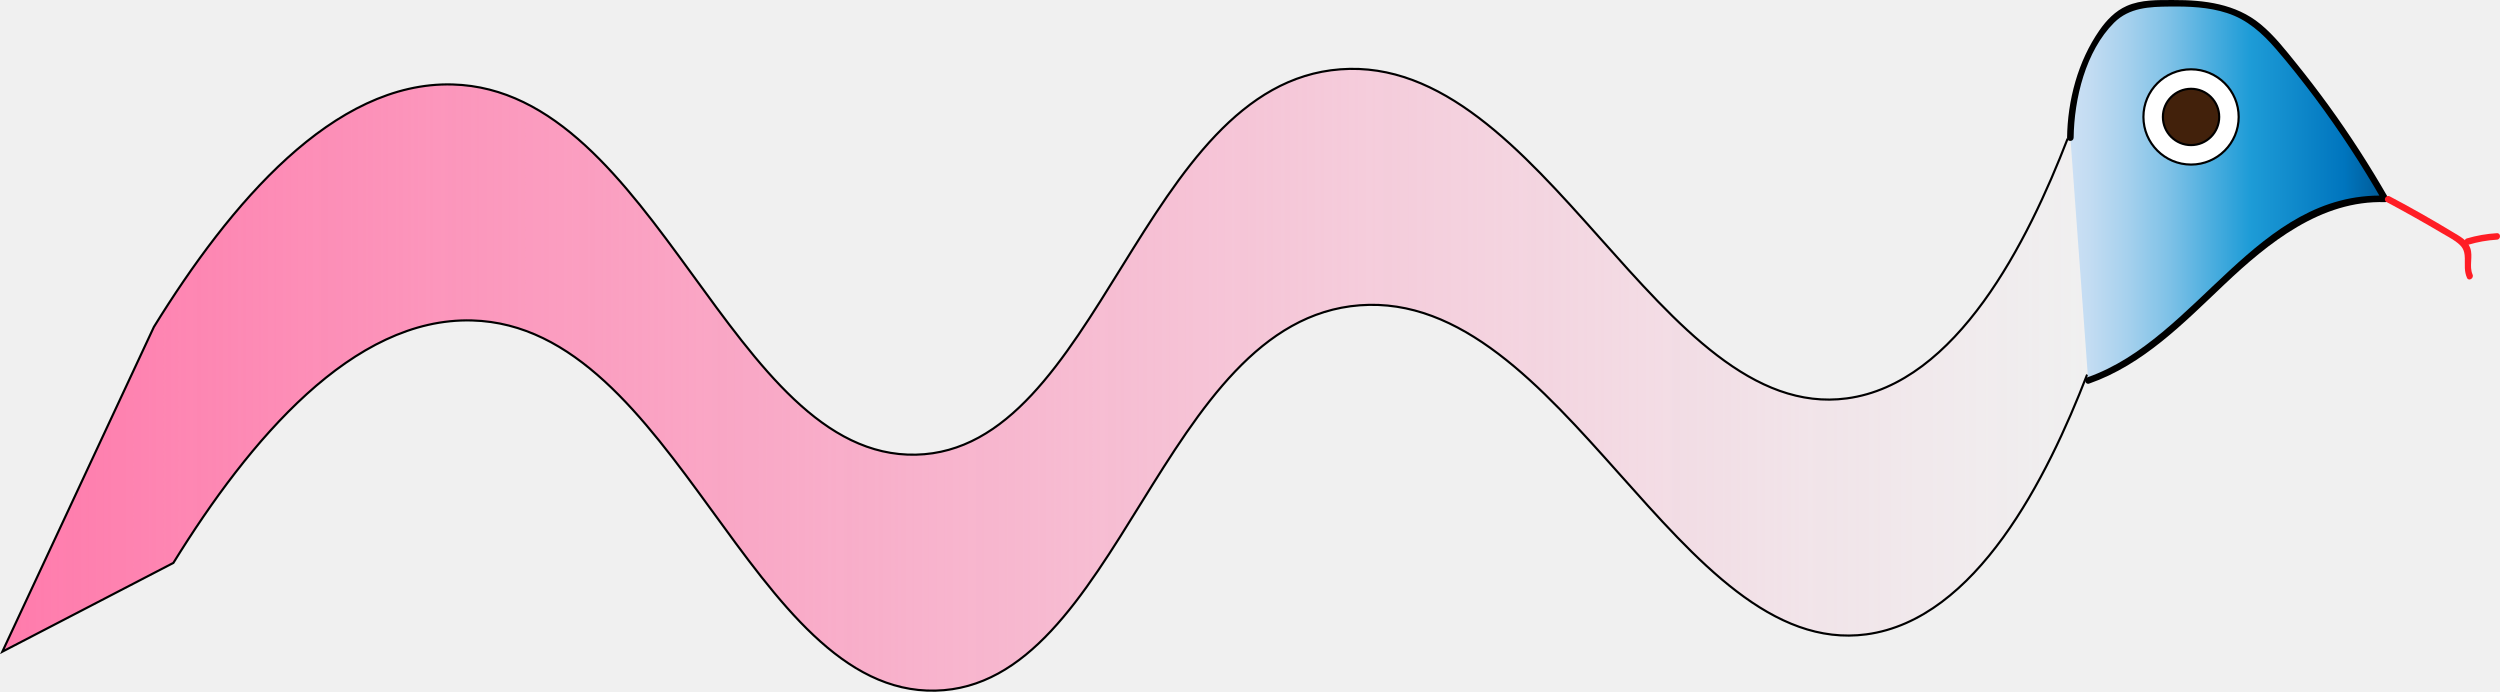
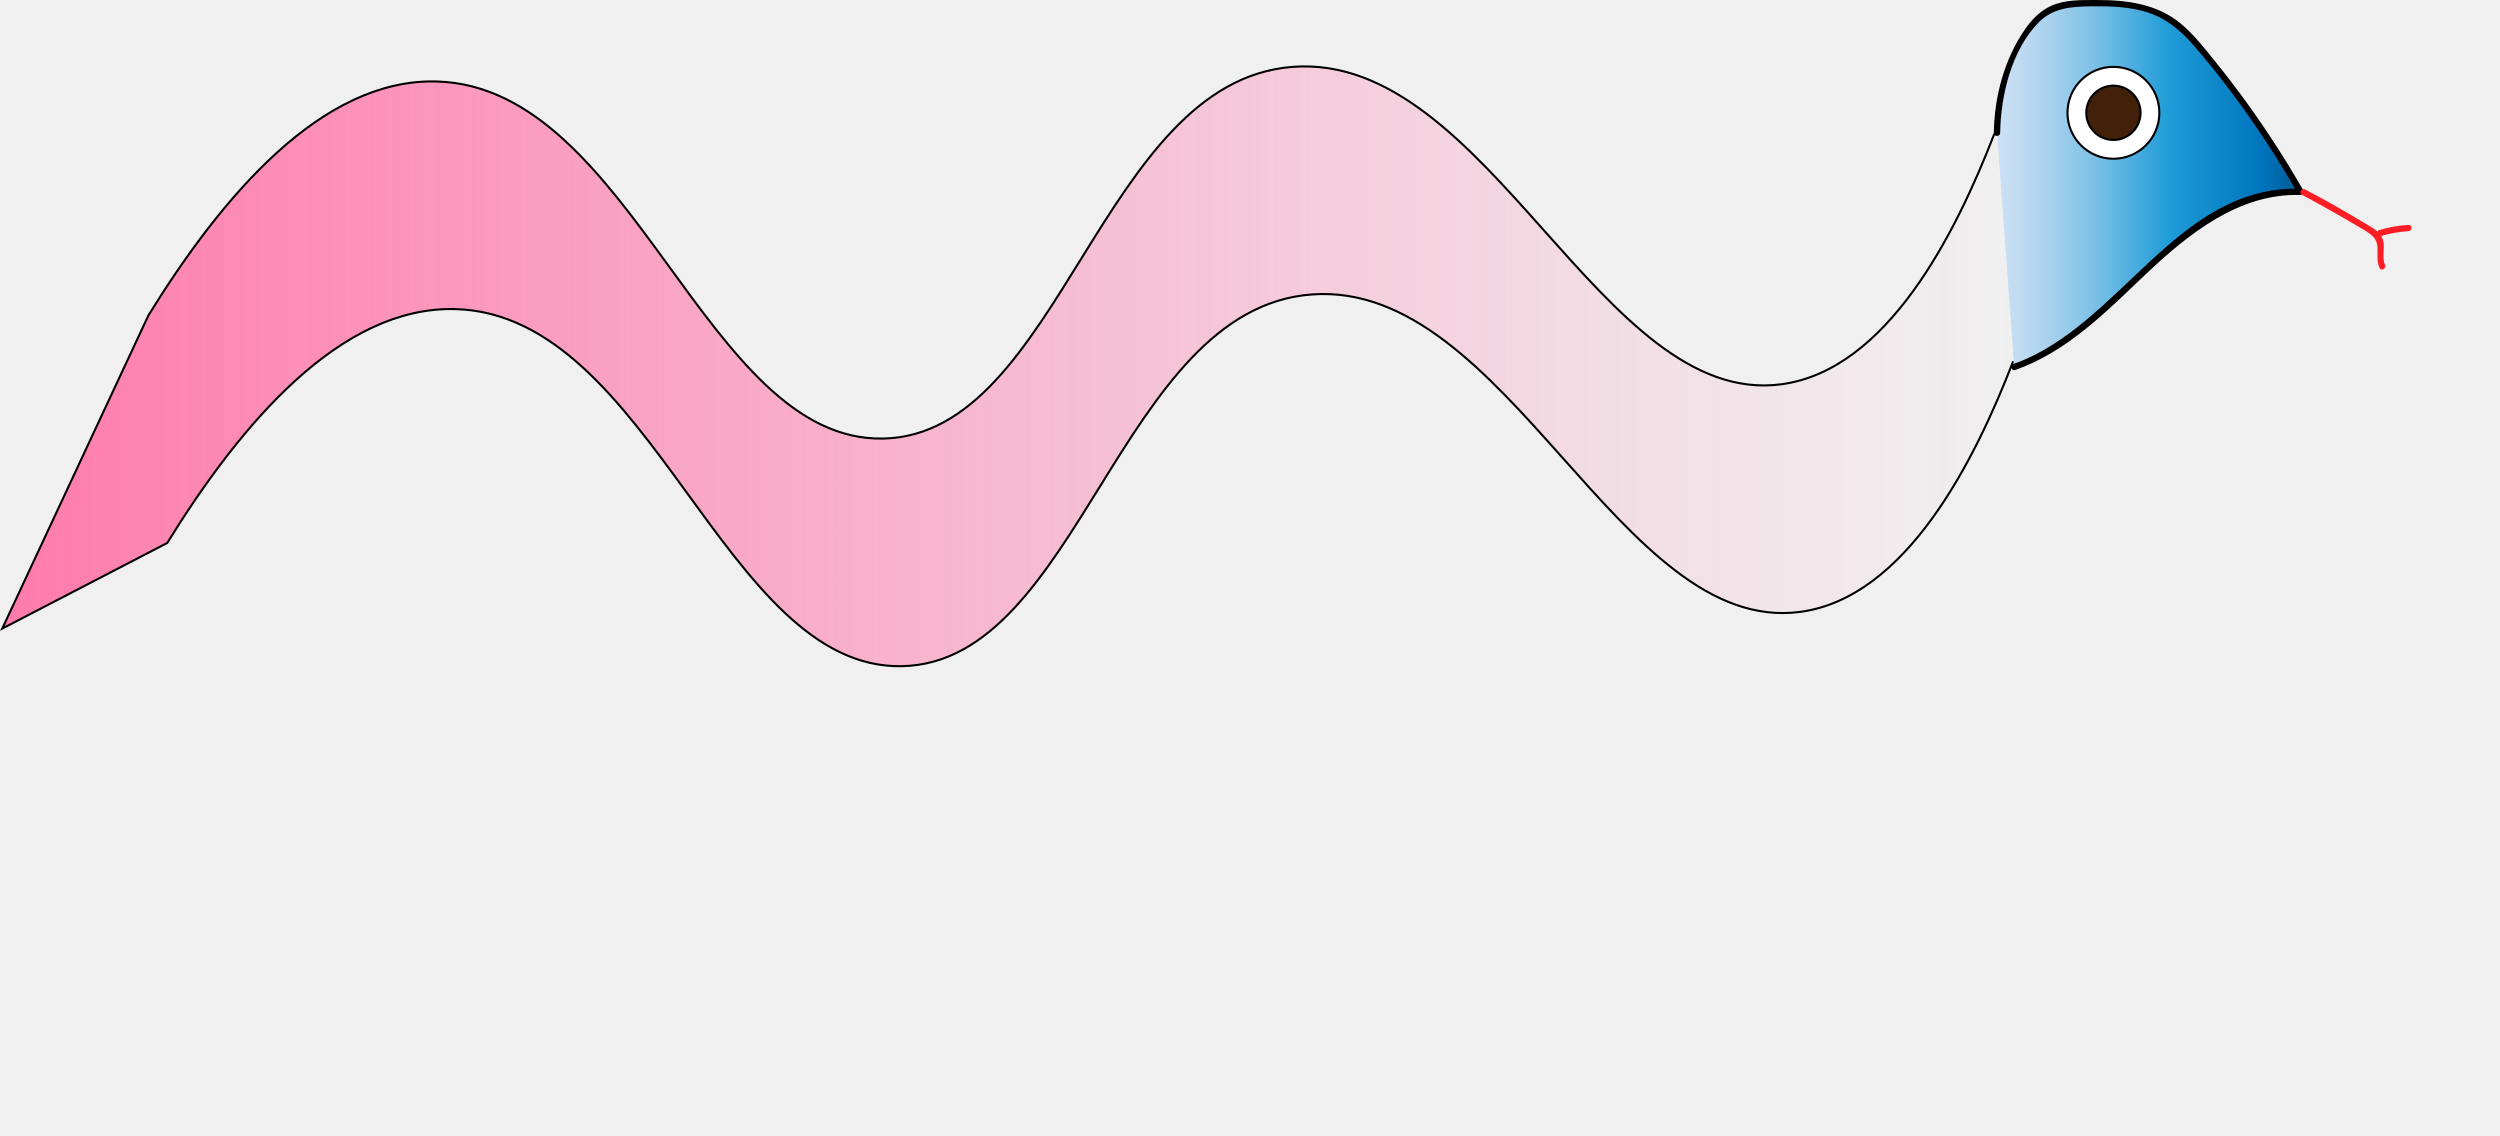
- <svg xmlns="http://www.w3.org/2000/svg" id="Layer_1" data-name="Layer 1" viewBox="0 0 1154.79 319.53">
+ <svg xmlns="http://www.w3.org/2000/svg" id="Layer_1" data-name="Layer 1" viewBox="0 0 2*1154.79 2*319.53">
  <defs>
    <linearGradient id="Orchid" x1="43.5" y1="399.9" x2="1006.5" y2="399.9" gradientUnits="userSpaceOnUse">
      <stop offset="0" stop-color="#ff7bac" />
      <stop offset="0.22" stop-color="#ff7bac" stop-opacity="0.76" />
      <stop offset="0.6" stop-color="#ff7bac" stop-opacity="0.36" />
      <stop offset="0.87" stop-color="#ff7bac" stop-opacity="0.1" />
      <stop offset="1" stop-color="#ff7bac" stop-opacity="0" />
    </linearGradient>
    <linearGradient id="Sky" x1="998.77" y1="313.09" x2="1144.08" y2="313.09" gradientUnits="userSpaceOnUse">
      <stop offset="0" stop-color="#cce0f4" />
      <stop offset="0.06" stop-color="#c3dcf2" />
      <stop offset="0.17" stop-color="#a9d2ee" />
      <stop offset="0.31" stop-color="#80c2e7" />
      <stop offset="0.46" stop-color="#47acde" />
      <stop offset="0.57" stop-color="#1e9cd7" />
      <stop offset="0.87" stop-color="#0075be" />
      <stop offset="0.99" stop-color="#005b97" />
    </linearGradient>
  </defs>
  <path d="M997.5,288.5c-18.37,47.53-51.16,113.2-102,120-86.59,11.58-140.14-159.1-234-152-92,6.95-111.17,176.09-196,178-85.44,1.92-119.82-168.42-214-171-54.95-1.51-102.71,54.85-138,112l-70,150,79-41c35.29-57.15,83.05-113.51,138-112,94.18,2.58,128.56,172.92,214,171,84.83-1.91,104-171,196-178,93.86-7.1,147.41,163.58,234,152,50.84-6.8,83.63-72.47,102-120" transform="translate(-42.42 -224.48)" style="stroke: #000;stroke-miterlimit: 10;fill: url(#Orchid)" />
  <path d="M781.5,607.5" transform="translate(-42.42 -224.48)" style="fill: #fff;stroke: #000;stroke-miterlimit: 10" />
  <g>
    <path d="M998.77,288.13a90.29,90.29,0,0,1,11.93-44.43c3.52-6.14,8.06-12.09,14.5-15,5-2.27,10.62-2.5,16.09-2.62,13.51-.31,27.8,0,39.33,7.09,6.43,3.93,11.52,9.69,16.36,15.47a461.19,461.19,0,0,1,47.1,67.71c-27.36-1.22-51.75,16.5-71.78,35.17s-39.38,39.89-65.31,48.69" transform="translate(-42.42 -224.48)" style="fill: url(#Sky)" />
    <path d="M1000.27,288.13c.24-18,5.51-40,18.69-53.18,7.06-7,16.29-7.35,25.72-7.45,8.87-.09,17.93.22,26.43,3,9.34,3,16.25,9.27,22.56,16.55s12.22,14.82,18,22.5a469.72,469.72,0,0,1,31.15,47.57l1.3-2.26c-59.32-1.83-86.41,66-137.49,83.91-1.81.64-1,3.54.8,2.9,25-8.76,43.64-27.95,62.44-45.76,20.32-19.24,44.68-39,74.25-38.05a1.51,1.51,0,0,0,1.29-2.26A469.3,469.3,0,0,0,1118,273.18q-7.12-9.81-14.74-19.25c-5.16-6.38-10.32-13.06-16.69-18.3-11.42-9.39-25.89-11.19-40.21-11.14-7.15,0-14.92-.21-21.59,2.74-5.26,2.33-9.3,6.54-12.54,11.19-10,14.35-14.75,32.36-15,49.71,0,1.93,3,1.93,3,0Z" transform="translate(-42.42 -224.48)" />
  </g>
  <circle cx="1012.08" cy="54.02" r="22" style="fill: #fff;stroke: #000;stroke-miterlimit: 10" />
  <circle cx="1012.08" cy="54.02" r="13" style="fill: #42210b;stroke: #000;stroke-miterlimit: 10" />
  <path d="M1144.77,317.78q13.11,7,25.88,14.55c1.9,1.13,3.92,2.19,5.73,3.46,3.28,2.31,4.49,3.86,4.58,7.94.08,3.32-.36,6,1,9.08.77,1.77,3.35.24,2.59-1.51-1.71-3.95.32-8.32-1.1-12.3-1.31-3.65-4.88-5.4-8-7.29q-14.32-8.68-29.16-16.52c-1.71-.9-3.22,1.69-1.51,2.59Z" transform="translate(-42.42 -224.48)" style="fill: #ff1d25" />
  <path d="M1182.69,337.5a58.63,58.63,0,0,1,13.08-2.31c1.92-.11,1.93-3.11,0-3a61.75,61.75,0,0,0-13.88,2.42c-1.84.55-1.06,3.44.8,2.89Z" transform="translate(-42.42 -224.48)" style="fill: #ff1d25" />
</svg>
